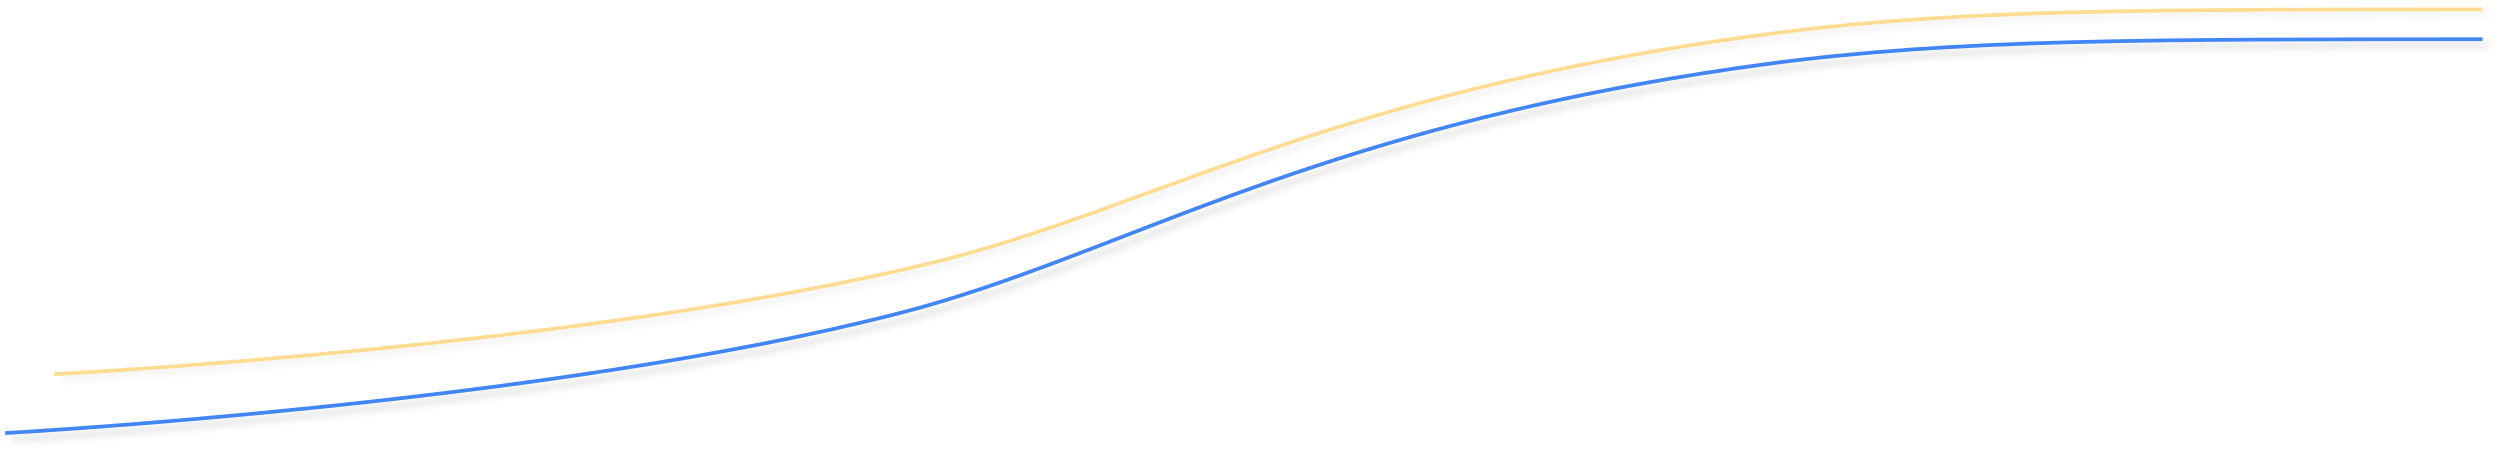
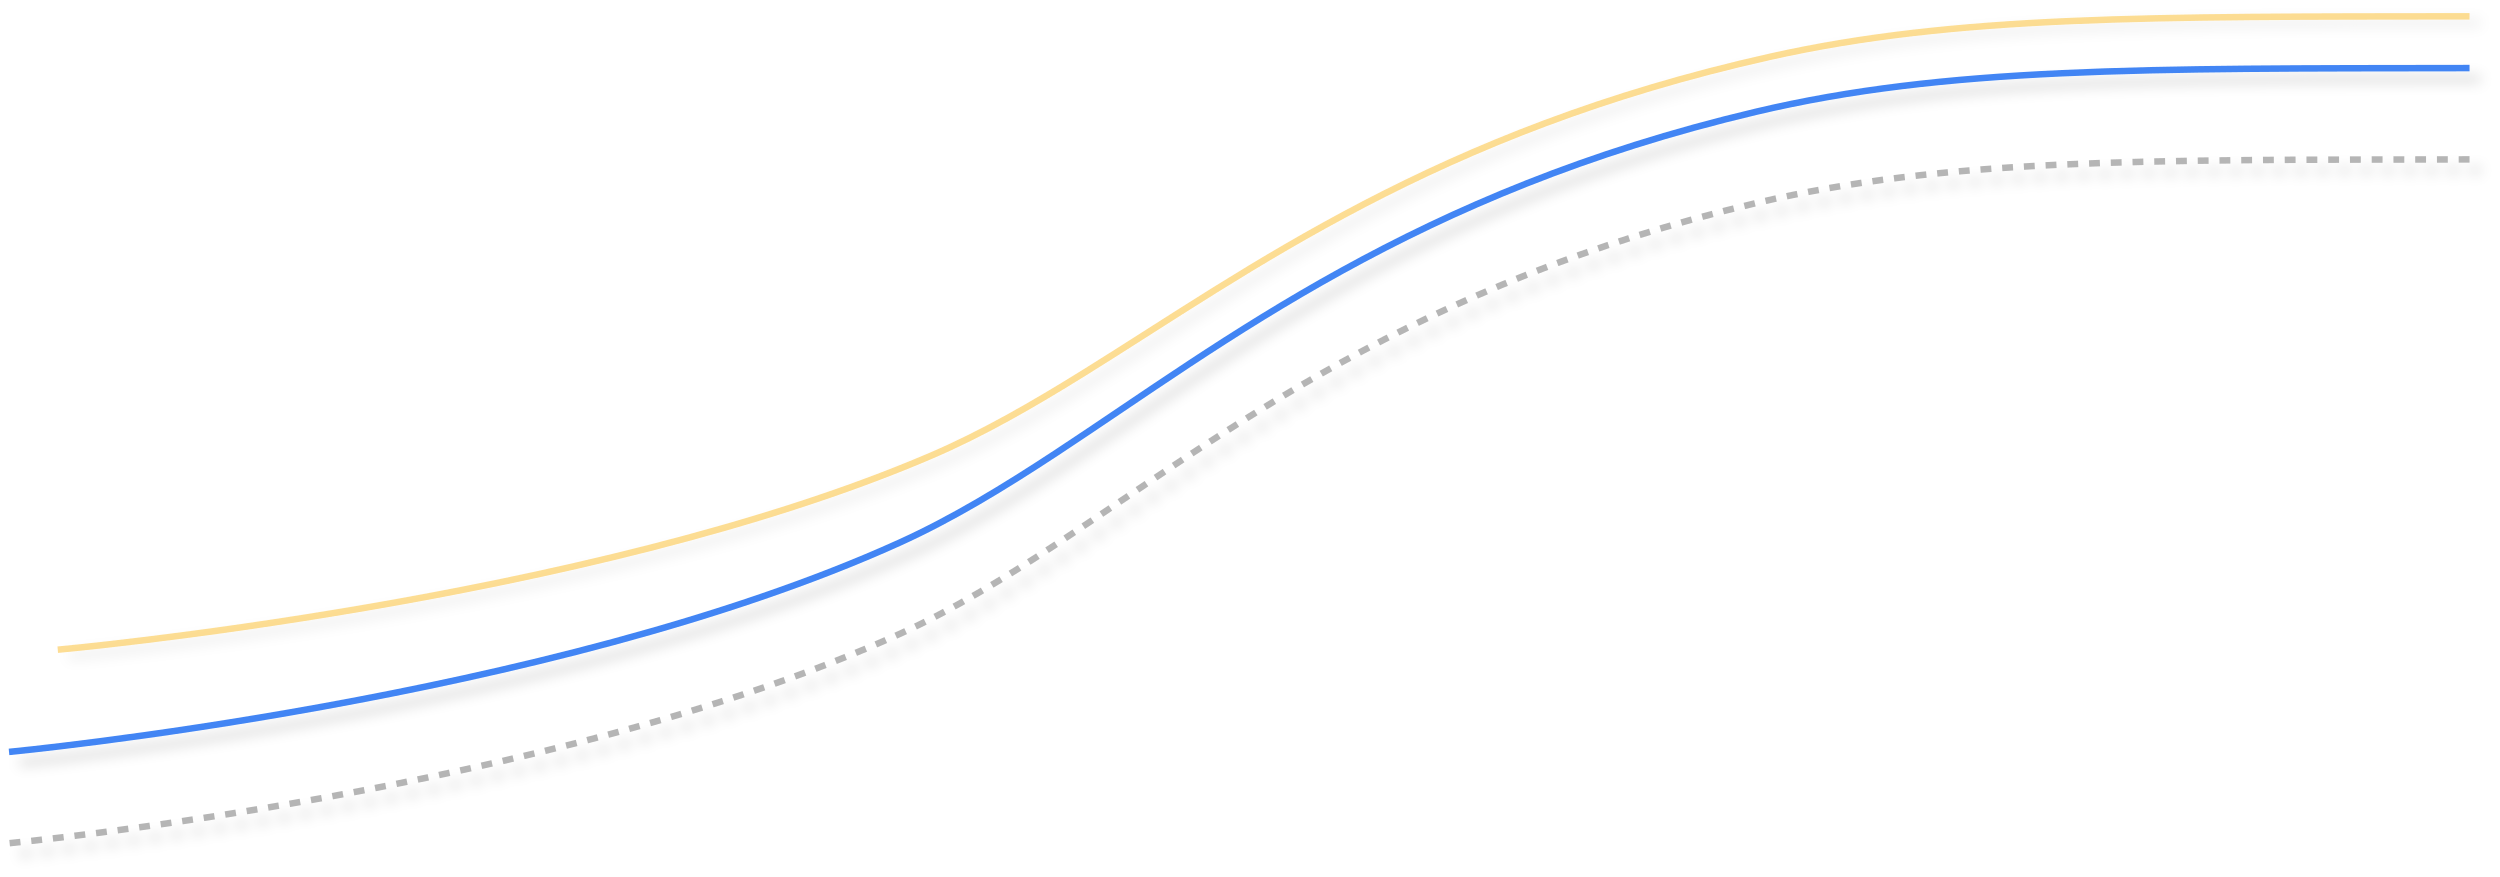
- <svg xmlns="http://www.w3.org/2000/svg" width="1996.151" height="361.271" viewBox="0 0 1996.151 361.271">
+ <svg xmlns="http://www.w3.org/2000/svg" width="1149.646" height="403.266" viewBox="0 0 1149.646 403.266">
  <defs>
-     <filter id="48q6d7kisa" x="0" y="25.813" width="1996.151" height="335.458" filterUnits="userSpaceOnUse">
+     <filter id="we33p3t5wa" x="0" y="25.813" width="1149.646" height="335.454" filterUnits="userSpaceOnUse">
      <feOffset dx="5" dy="5" />
      <feGaussianBlur stdDeviation="3" result="blur" />
      <feFlood flood-opacity=".161" />
      <feComposite operator="in" in2="blur" />
      <feComposite in="SourceGraphic" />
    </filter>
-     <filter id="z35j10bl6b" x="39.192" y="0" width="1956.959" height="312.271" filterUnits="userSpaceOnUse">
+     <filter id="qj3rqprb3b" x="22.424" y="0" width="1127.222" height="312.267" filterUnits="userSpaceOnUse">
      <feOffset dx="5" dy="3" />
      <feGaussianBlur stdDeviation="3" result="blur-2" />
      <feFlood flood-opacity=".161" />
      <feComposite operator="in" in2="blur-2" />
      <feComposite in="SourceGraphic" />
    </filter>
+     <filter id="grbgbmpbnc" x="0" y="67.813" width="1149.646" height="335.454" filterUnits="userSpaceOnUse">
+       <feOffset dx="5" dy="5" />
+       <feGaussianBlur stdDeviation="3" result="blur-3" />
+       <feFlood flood-opacity=".161" />
+       <feComposite operator="in" in2="blur-3" />
+       <feComposite in="SourceGraphic" />
+     </filter>
  </defs>
  <g data-name="그룹 12">
-     <g style="filter:url(#48q6d7kisa)" transform="translate(.001)">
-       <path data-name="패스 4" d="M0 314.46c262.39-.209 421.26.553 573.688-20.091 273.779-37.079 426.223-105.591 561.881-156.627 42.785-16.1 83.932-30.463 126.693-41.545C1542.175 23.654 1978.069 0 1978.069 0" transform="rotate(180 991.075 172.885)" style="stroke:#4285f4;fill:none;stroke-width:3px" />
+     <g style="filter:url(#we33p3t5wa)" transform="translate(.002)">
+       <path data-name="패스 4" d="M0 314.46c150.093-.209 240.971.553 328.163-20.091 156.608-37.079 243.81-105.591 321.409-156.627 24.474-16.1 48.011-30.463 72.471-41.545C882.161 23.654 1131.5 0 1131.5 0" transform="rotate(180 567.82 172.885)" style="stroke:#4285f4;fill:none;stroke-width:3px" />
    </g>
-     <g style="filter:url(#z35j10bl6b)" transform="translate(.001)">
-       <path data-name="패스 3" d="M0 291.273c257.192-.194 412.914.512 562.323-18.61 268.355-34.345 417.78-97.805 550.749-145.078 41.937-14.909 82.27-28.217 124.183-38.482C1511.623 21.91 1938.881 0 1938.881 0" transform="rotate(180 991.075 149.385)" style="stroke:#fbbc2b;opacity:.5;fill:none;stroke-width:3px" />
+     <g style="filter:url(#qj3rqprb3b)" transform="translate(.002)">
+       <path data-name="패스 3" d="M0 291.273c147.12-.194 236.2.512 321.662-18.61 153.505-34.345 238.98-97.805 315.042-145.078 23.989-14.909 47.06-28.217 71.036-38.482C864.684 21.91 1109.086 0 1109.086 0" transform="rotate(180 567.82 149.385)" style="stroke:#fbbc2b;opacity:.5;fill:none;stroke-width:3px" />
+     </g>
+     <g style="filter:url(#grbgbmpbnc)" transform="translate(.002)">
+       <path data-name="패스 9" d="M0 314.46c150.093-.209 240.971.553 328.163-20.091 156.608-37.079 243.81-105.591 321.409-156.627 24.474-16.1 48.011-30.463 72.471-41.545C882.161 23.654 1131.5 0 1131.5 0" transform="rotate(180 567.82 193.885)" style="stroke:#b5b5b5;stroke-dasharray:5;fill:none;stroke-width:3px" />
    </g>
  </g>
</svg>
